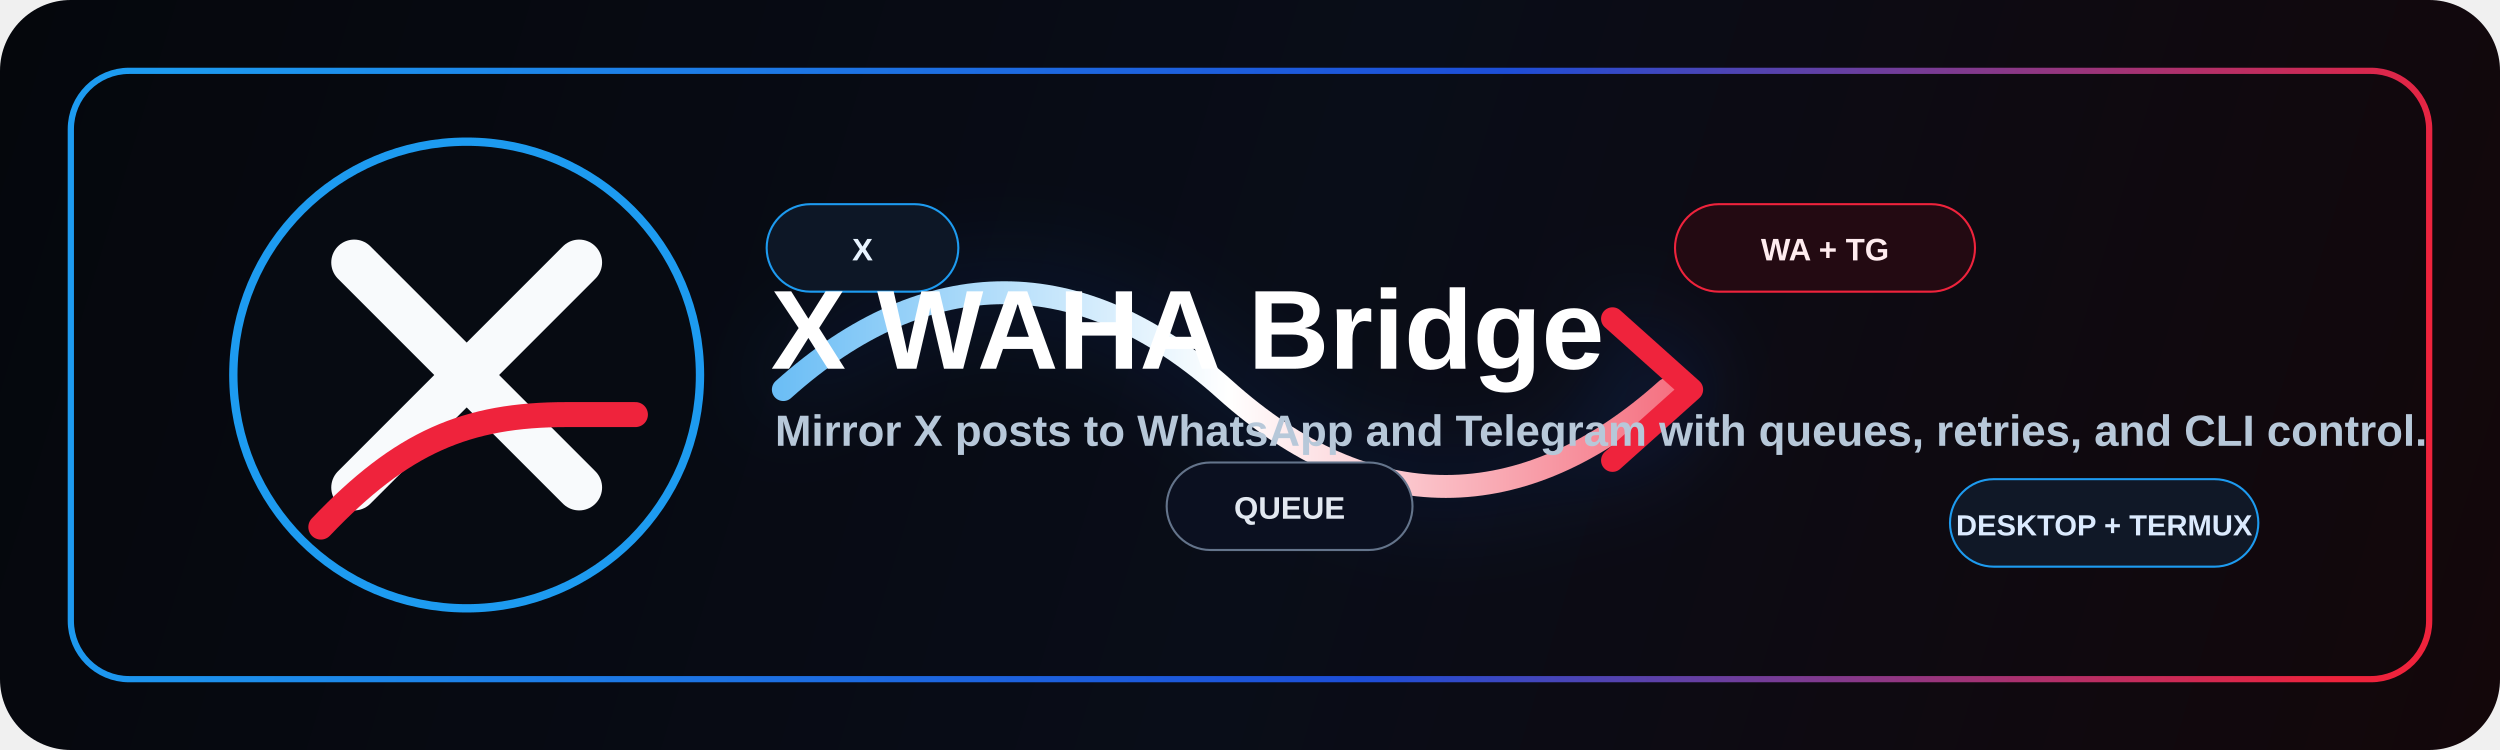
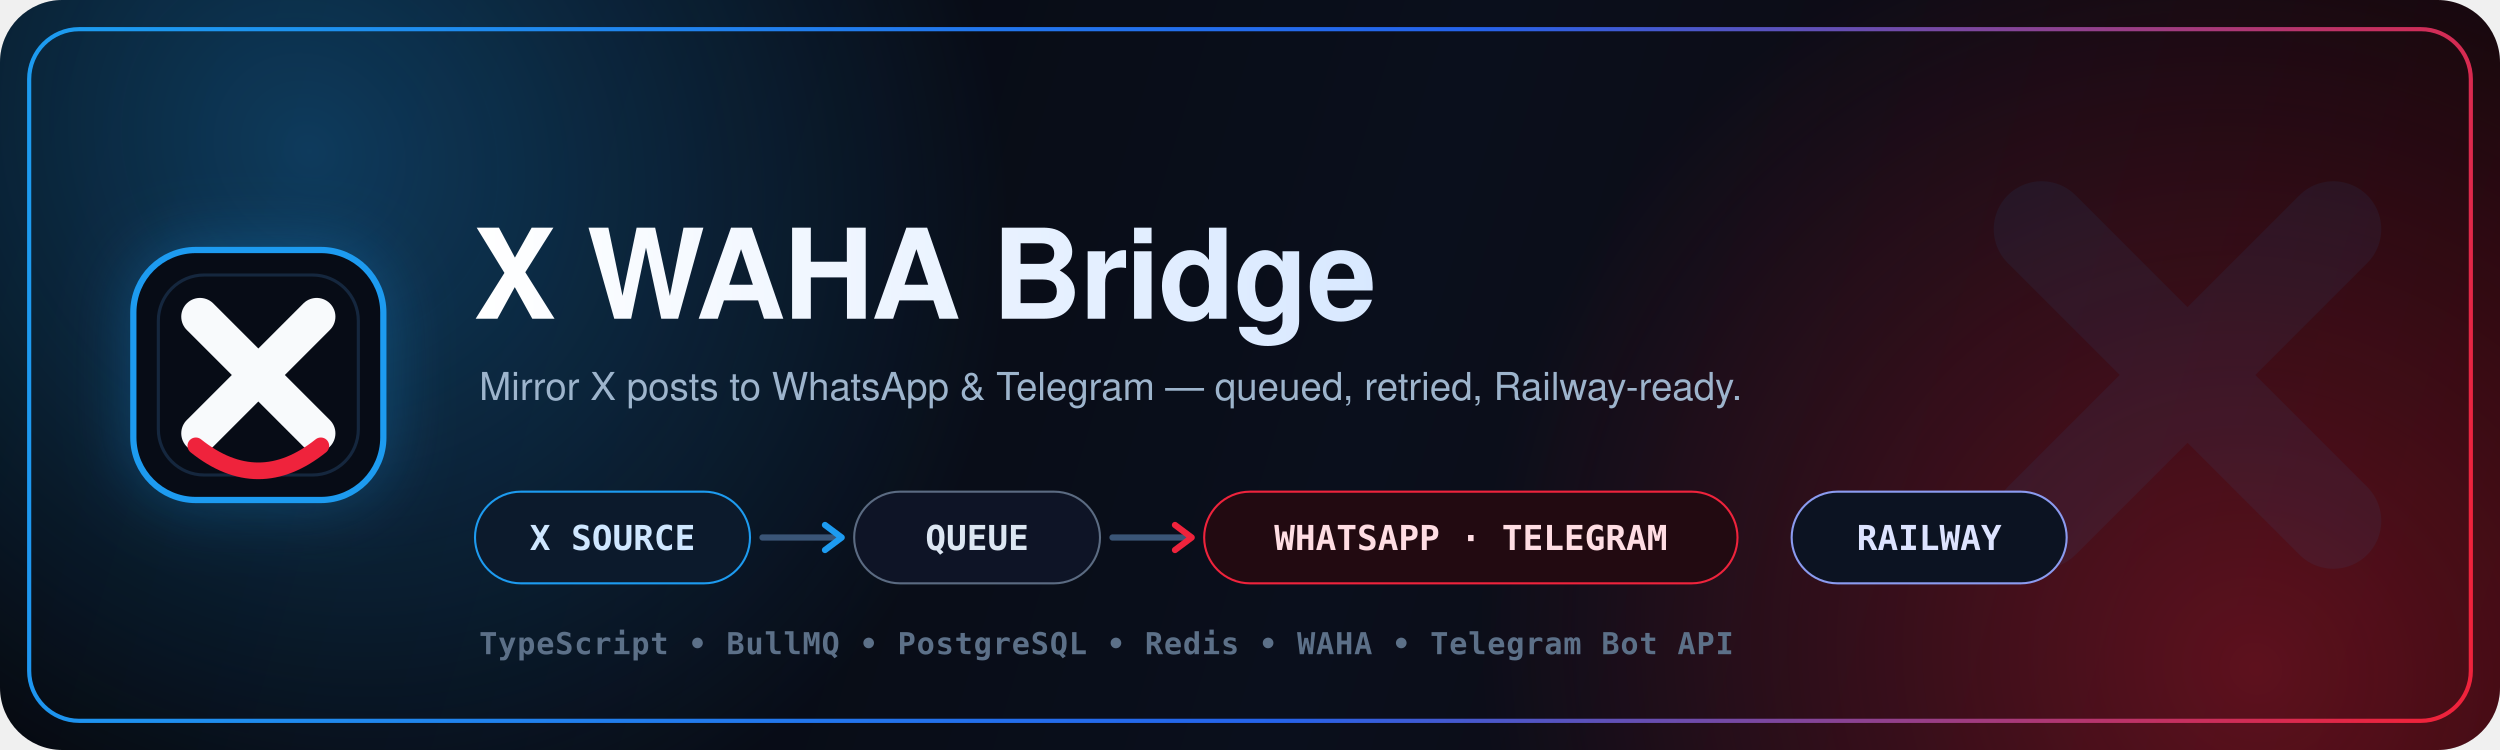
<svg xmlns="http://www.w3.org/2000/svg" width="1200" height="360" viewBox="0 0 1200 360" fill="none" role="img" aria-labelledby="title desc">
  <defs>
    <linearGradient id="bg" x1="0" y1="0" x2="1200" y2="360" gradientUnits="userSpaceOnUse">
      <stop offset="0" stop-color="#05070C" />
-       <stop offset="0.52" stop-color="#090D18" />
-       <stop offset="1" stop-color="#13070A" />
+       <stop offset="0.55" stop-color="#0A0F1C" />
+       <stop offset="1" stop-color="#140509" />
    </linearGradient>
-     <linearGradient id="border" x1="74" y1="56" x2="1126" y2="304" gradientUnits="userSpaceOnUse">
+     <linearGradient id="border" x1="40" y1="20" x2="1160" y2="340" gradientUnits="userSpaceOnUse">
      <stop offset="0" stop-color="#1D9BF0" />
-       <stop offset="0.58" stop-color="#1D4ED8" />
+       <stop offset="0.55" stop-color="#2563EB" />
      <stop offset="1" stop-color="#EF233C" />
    </linearGradient>
-     <linearGradient id="flow" x1="258" y1="162" x2="921" y2="162" gradientUnits="userSpaceOnUse">
+     <linearGradient id="title" x1="228" y1="120" x2="760" y2="120" gradientUnits="userSpaceOnUse">
+       <stop offset="0" stop-color="#FFFFFF" />
+       <stop offset="1" stop-color="#CFE3FF" />
+     </linearGradient>
+     <linearGradient id="flow" x1="300" y1="258" x2="900" y2="258" gradientUnits="userSpaceOnUse">
      <stop offset="0" stop-color="#1D9BF0" />
-       <stop offset="0.5" stop-color="#FFFFFF" />
+       <stop offset="0.5" stop-color="#E8F4FF" />
      <stop offset="1" stop-color="#EF233C" />
    </linearGradient>
-     <filter id="glow" x="-40" y="-40" width="1280" height="440" filterUnits="userSpaceOnUse" color-interpolation-filters="sRGB">
-       <feGaussianBlur stdDeviation="22" result="blur" />
-       <feColorMatrix in="blur" type="matrix" values="0 0 0 0 0.09 0 0 0 0 0.41 0 0 0 0 0.94 0 0 0 0.28 0" />
+     <radialGradient id="blueGlow" cx="0" cy="0" r="1" gradientUnits="userSpaceOnUse" gradientTransform="translate(150 70) rotate(52) scale(360 320)">
+       <stop stop-color="#1D9BF0" stop-opacity="0.34" />
+       <stop offset="1" stop-color="#1D9BF0" stop-opacity="0" />
+     </radialGradient>
+     <radialGradient id="redGlow" cx="0" cy="0" r="1" gradientUnits="userSpaceOnUse" gradientTransform="translate(1080 320) rotate(-140) scale(380 360)">
+       <stop stop-color="#EF233C" stop-opacity="0.34" />
+       <stop offset="1" stop-color="#EF233C" stop-opacity="0" />
+     </radialGradient>
+     <filter id="glow" x="-60" y="-60" width="1320" height="480" filterUnits="userSpaceOnUse" color-interpolation-filters="sRGB">
+       <feGaussianBlur stdDeviation="16" result="blur" />
+       <feColorMatrix in="blur" type="matrix" values="0 0 0 0 0.11 0 0 0 0 0.61 0 0 0 0 0.94 0 0 0 0.30 0" />
      <feBlend in="SourceGraphic" />
    </filter>
+     <clipPath id="round">
+       <rect width="1200" height="360" rx="30" />
+     </clipPath>
  </defs>
-   <rect width="1200" height="360" rx="34" fill="url(#bg)" />
-   <rect x="34" y="34" width="1132" height="292" rx="28" stroke="url(#border)" stroke-width="3" />
-   <circle cx="224" cy="180" r="112" fill="#070B12" stroke="#1D9BF0" stroke-width="4" />
-   <path d="M170 126L278 234" stroke="#F8FAFC" stroke-width="22" stroke-linecap="round" />
-   <path d="M278 126L170 234" stroke="#F8FAFC" stroke-width="22" stroke-linecap="round" />
-   <path d="M154 253C193 212 224 199 272 199H305" stroke="#EF233C" stroke-width="12" stroke-linecap="round" />
+   <rect width="1200" height="360" rx="30" fill="url(#bg)" />
+   <g clip-path="url(#round)">
+     <rect width="1200" height="360" fill="url(#blueGlow)" />
+     <rect width="1200" height="360" fill="url(#redGlow)" />
+     <g opacity="0.07">
+       <path d="M980 110L1120 250" stroke="#1D9BF0" stroke-width="46" stroke-linecap="round" />
+       <path d="M1120 110L980 250" stroke="#1D9BF0" stroke-width="46" stroke-linecap="round" />
+     </g>
+   </g>
+   <rect x="14" y="14" width="1172" height="332" rx="24" fill="none" stroke="url(#border)" stroke-width="2" />
  <g filter="url(#glow)">
-     <path d="M376 187C445 125 519 125 588 187C657 249 731 249 800 187" stroke="url(#flow)" stroke-width="11" stroke-linecap="round" />
-     <path d="M774 153L812 187L774 221" stroke="#EF233C" stroke-width="11" stroke-linecap="round" stroke-linejoin="round" />
+     <rect x="64" y="120" width="120" height="120" rx="30" fill="#070C16" stroke="#1D9BF0" stroke-width="3" />
  </g>
-   <rect x="368" y="98" width="92" height="42" rx="21" fill="#0D1726" stroke="#1D9BF0" />
-   <text x="414" y="125" text-anchor="middle" fill="#E8F4FF" font-family="Segoe UI, Arial, sans-serif" font-size="15" font-weight="800">X</text>
-   <rect x="560" y="222" width="118" height="42" rx="21" fill="#0B1020" stroke="#64748B" />
-   <text x="619" y="249" text-anchor="middle" fill="#E2E8F0" font-family="Segoe UI, Arial, sans-serif" font-size="15" font-weight="800">QUEUE</text>
-   <rect x="804" y="98" width="144" height="42" rx="21" fill="#230A12" stroke="#EF233C" />
-   <text x="876" y="125" text-anchor="middle" fill="#FFECEF" font-family="Segoe UI, Arial, sans-serif" font-size="15" font-weight="800">WA + TG</text>
-   <text x="370" y="177" fill="#FFFFFF" font-family="Segoe UI, Arial, sans-serif" font-size="54" font-weight="900">X WAHA Bridge</text>
-   <text x="372" y="214" fill="#B7C8D9" font-family="Segoe UI, Arial, sans-serif" font-size="21" font-weight="600">Mirror X posts to WhatsApp and Telegram with queues, retries, and CLI control.</text>
-   <g transform="translate(936 230)">
-     <rect width="148" height="42" rx="21" fill="#101827" stroke="#1D9BF0" />
-     <text x="74" y="27" text-anchor="middle" fill="#DBEAFE" font-family="Segoe UI, Arial, sans-serif" font-size="14" font-weight="800">DESKTOP + TERMUX</text>
+   <rect x="76" y="132" width="96" height="96" rx="22" fill="none" stroke="#15273E" stroke-width="1.5" />
+   <path d="M96 152L152 208" stroke="#F8FAFC" stroke-width="18" stroke-linecap="round" />
+   <path d="M152 152L96 208" stroke="#F8FAFC" stroke-width="18" stroke-linecap="round" />
+   <path d="M94 214Q124 238 154 214" stroke="#EF233C" stroke-width="8" stroke-linecap="round" fill="none" />
+   <text x="227" y="153" fill="url(#title)" font-family="Segoe UI, Helvetica, Arial, sans-serif" font-size="60" font-weight="800" letter-spacing="-1">X WAHA Bridge</text>
+   <text x="230" y="192" fill="#9DB4CC" font-family="Segoe UI, Helvetica, Arial, sans-serif" font-size="18.5" font-weight="500">Mirror X posts to WhatsApp &amp; Telegram — queued, retried, Railway-ready.</text>
+   <g font-family="Consolas, ui-monospace, Menlo, monospace" font-weight="700" font-size="16.5">
+     <rect x="228" y="236" width="132" height="44" rx="22" fill="#0C1A2C" stroke="#1D9BF0" />
+     <text x="294" y="264" text-anchor="middle" fill="#CFE7FF">X SOURCE</text>
+     <path d="M366 258H402" stroke="#3A5577" stroke-width="3" stroke-linecap="round" />
+     <path d="M396 252L404 258L396 264" stroke="#1D9BF0" stroke-width="3" stroke-linecap="round" stroke-linejoin="round" fill="none" />
+     <rect x="410" y="236" width="118" height="44" rx="22" fill="#0E1426" stroke="#5B6B82" />
+     <text x="469" y="264" text-anchor="middle" fill="#DCE6F2">QUEUE</text>
+     <path d="M534 258H570" stroke="#3A5577" stroke-width="3" stroke-linecap="round" />
+     <path d="M564 252L572 258L564 264" stroke="#EF233C" stroke-width="3" stroke-linecap="round" stroke-linejoin="round" fill="none" />
+     <rect x="578" y="236" width="256" height="44" rx="22" fill="#220A11" stroke="#EF233C" />
+     <text x="706" y="264" text-anchor="middle" fill="#FFDDE3">WHATSAPP · TELEGRAM</text>
+     <rect x="860" y="236" width="132" height="44" rx="22" fill="#0C1322" stroke="#8B9BF0" />
+     <text x="926" y="264" text-anchor="middle" fill="#DDE3FF">RAILWAY</text>
  </g>
+   <text x="230" y="314" fill="#5C7088" font-family="Consolas, ui-monospace, Menlo, monospace" font-size="14.5" font-weight="600" letter-spacing="0.4">TypeScript • BullMQ • PostgreSQL • Redis • WAHA • Telegram Bot API</text>
</svg>
